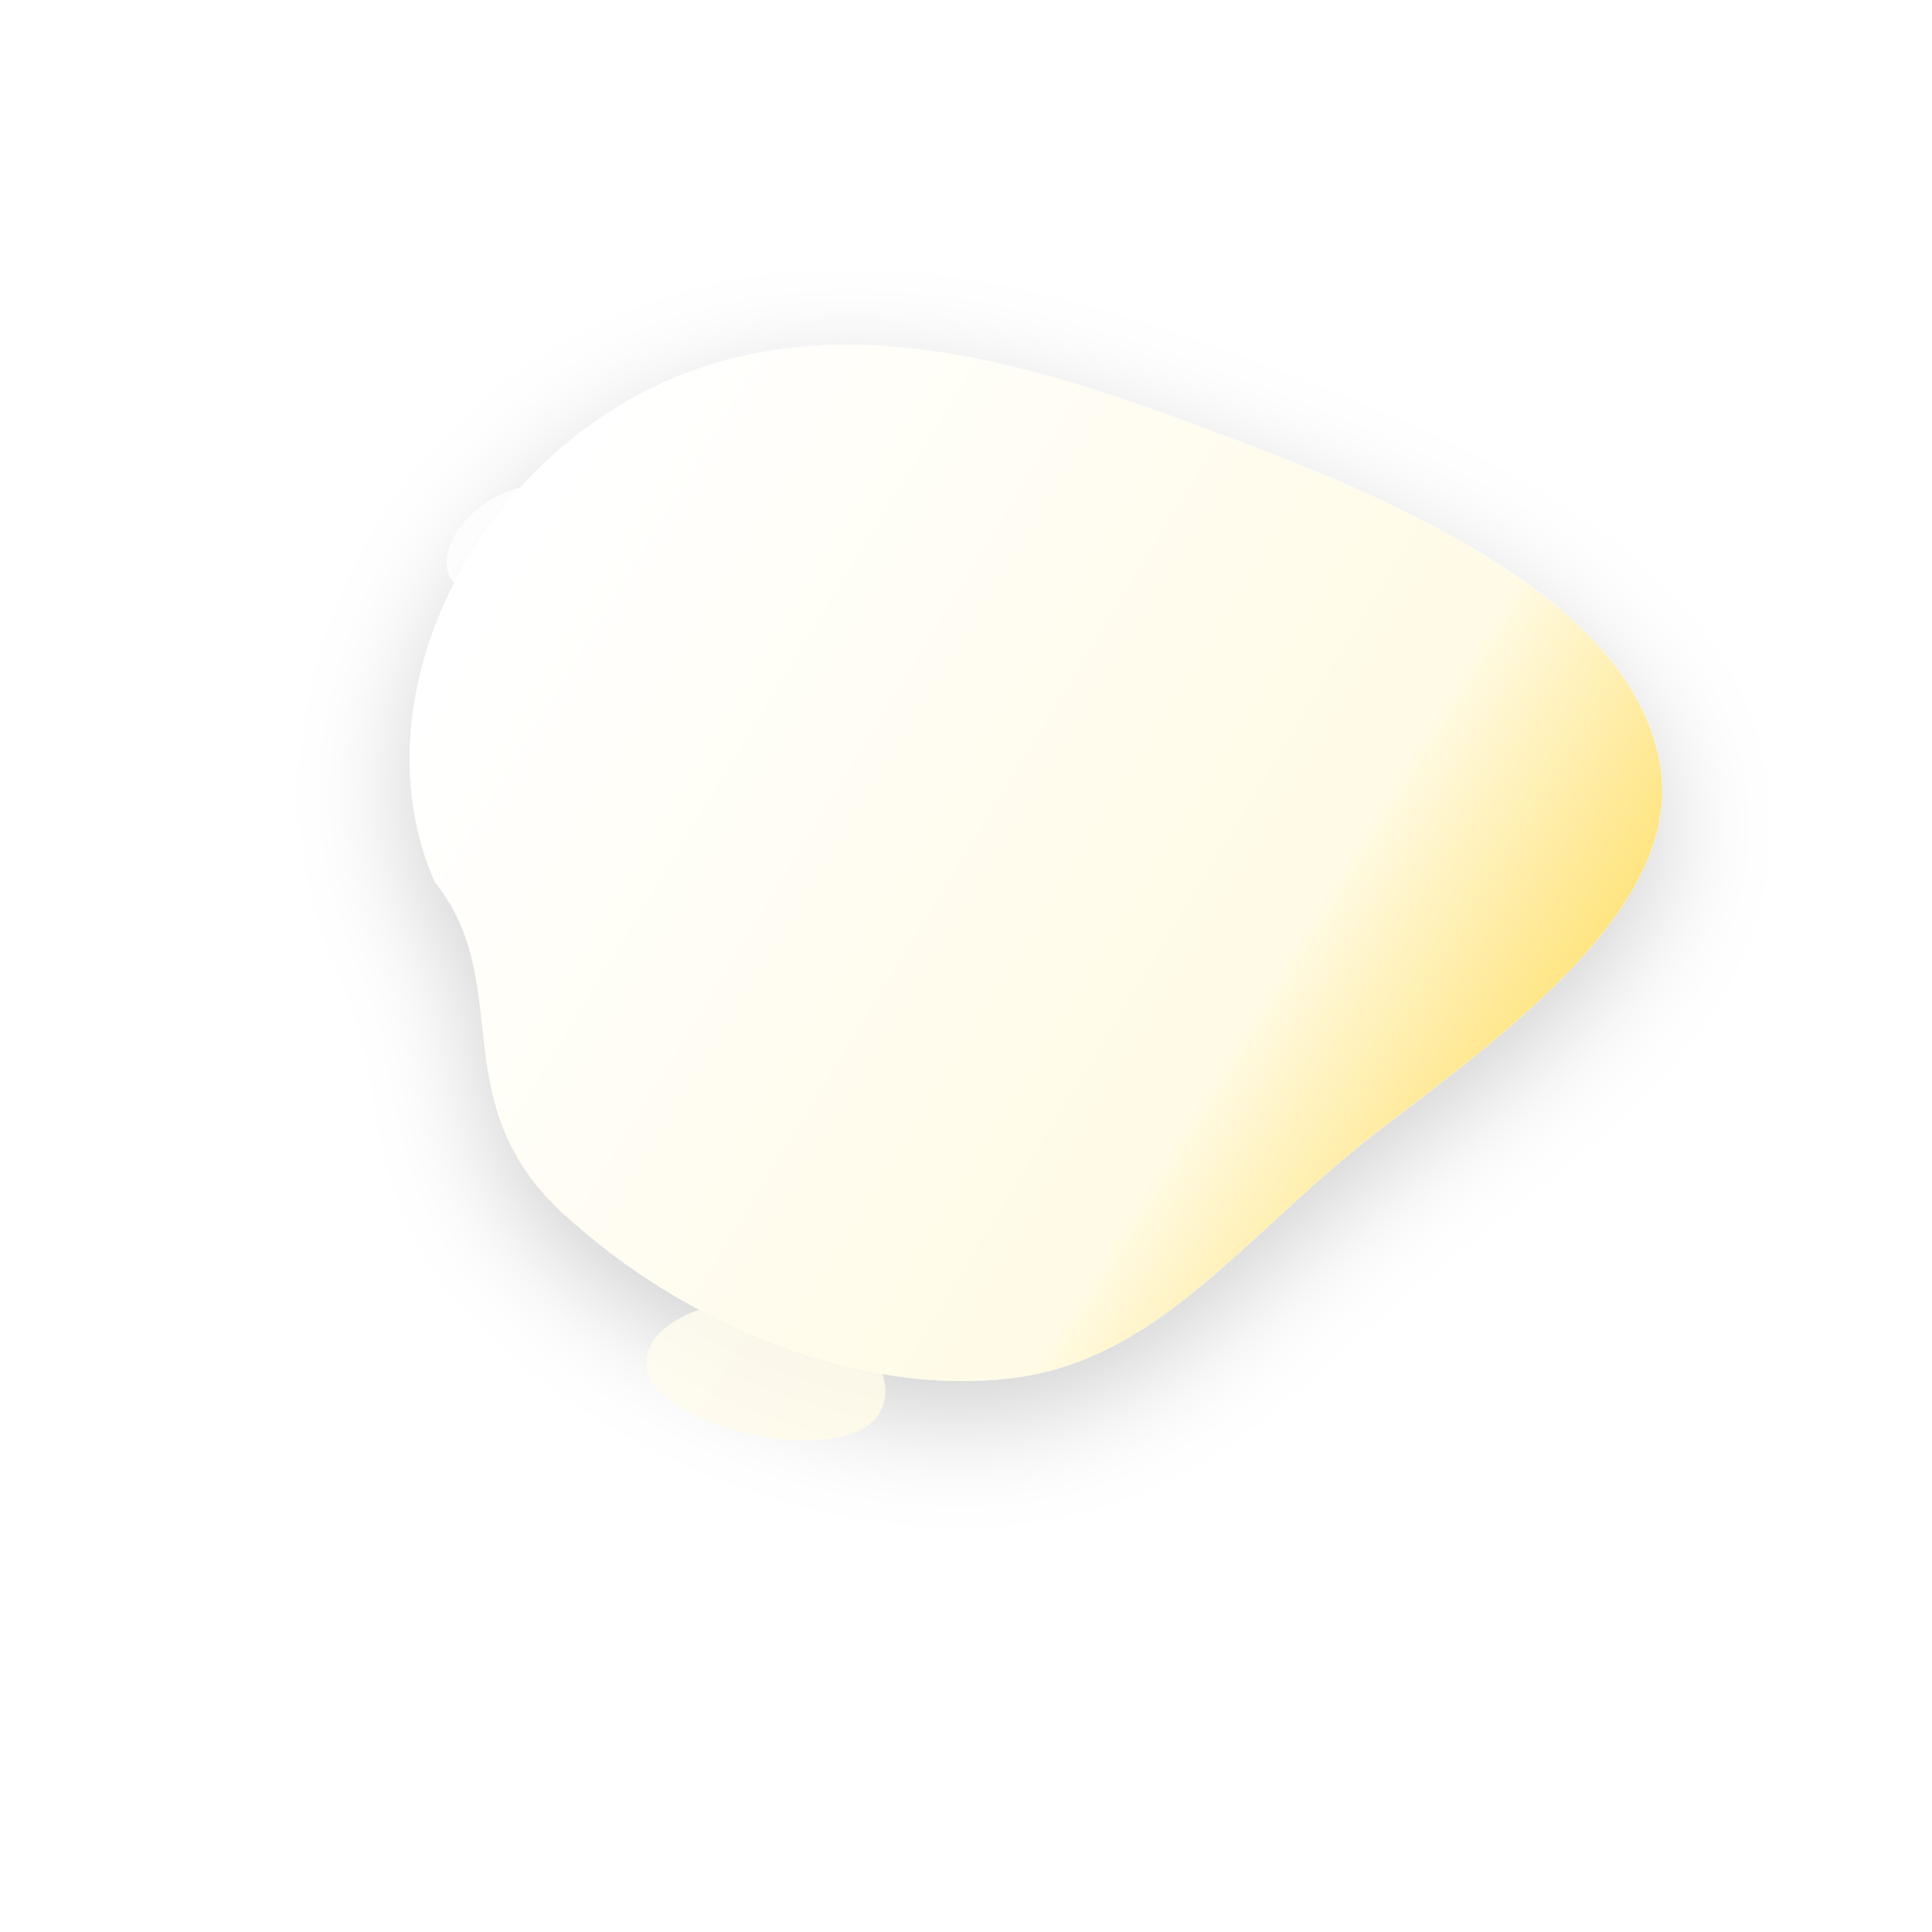
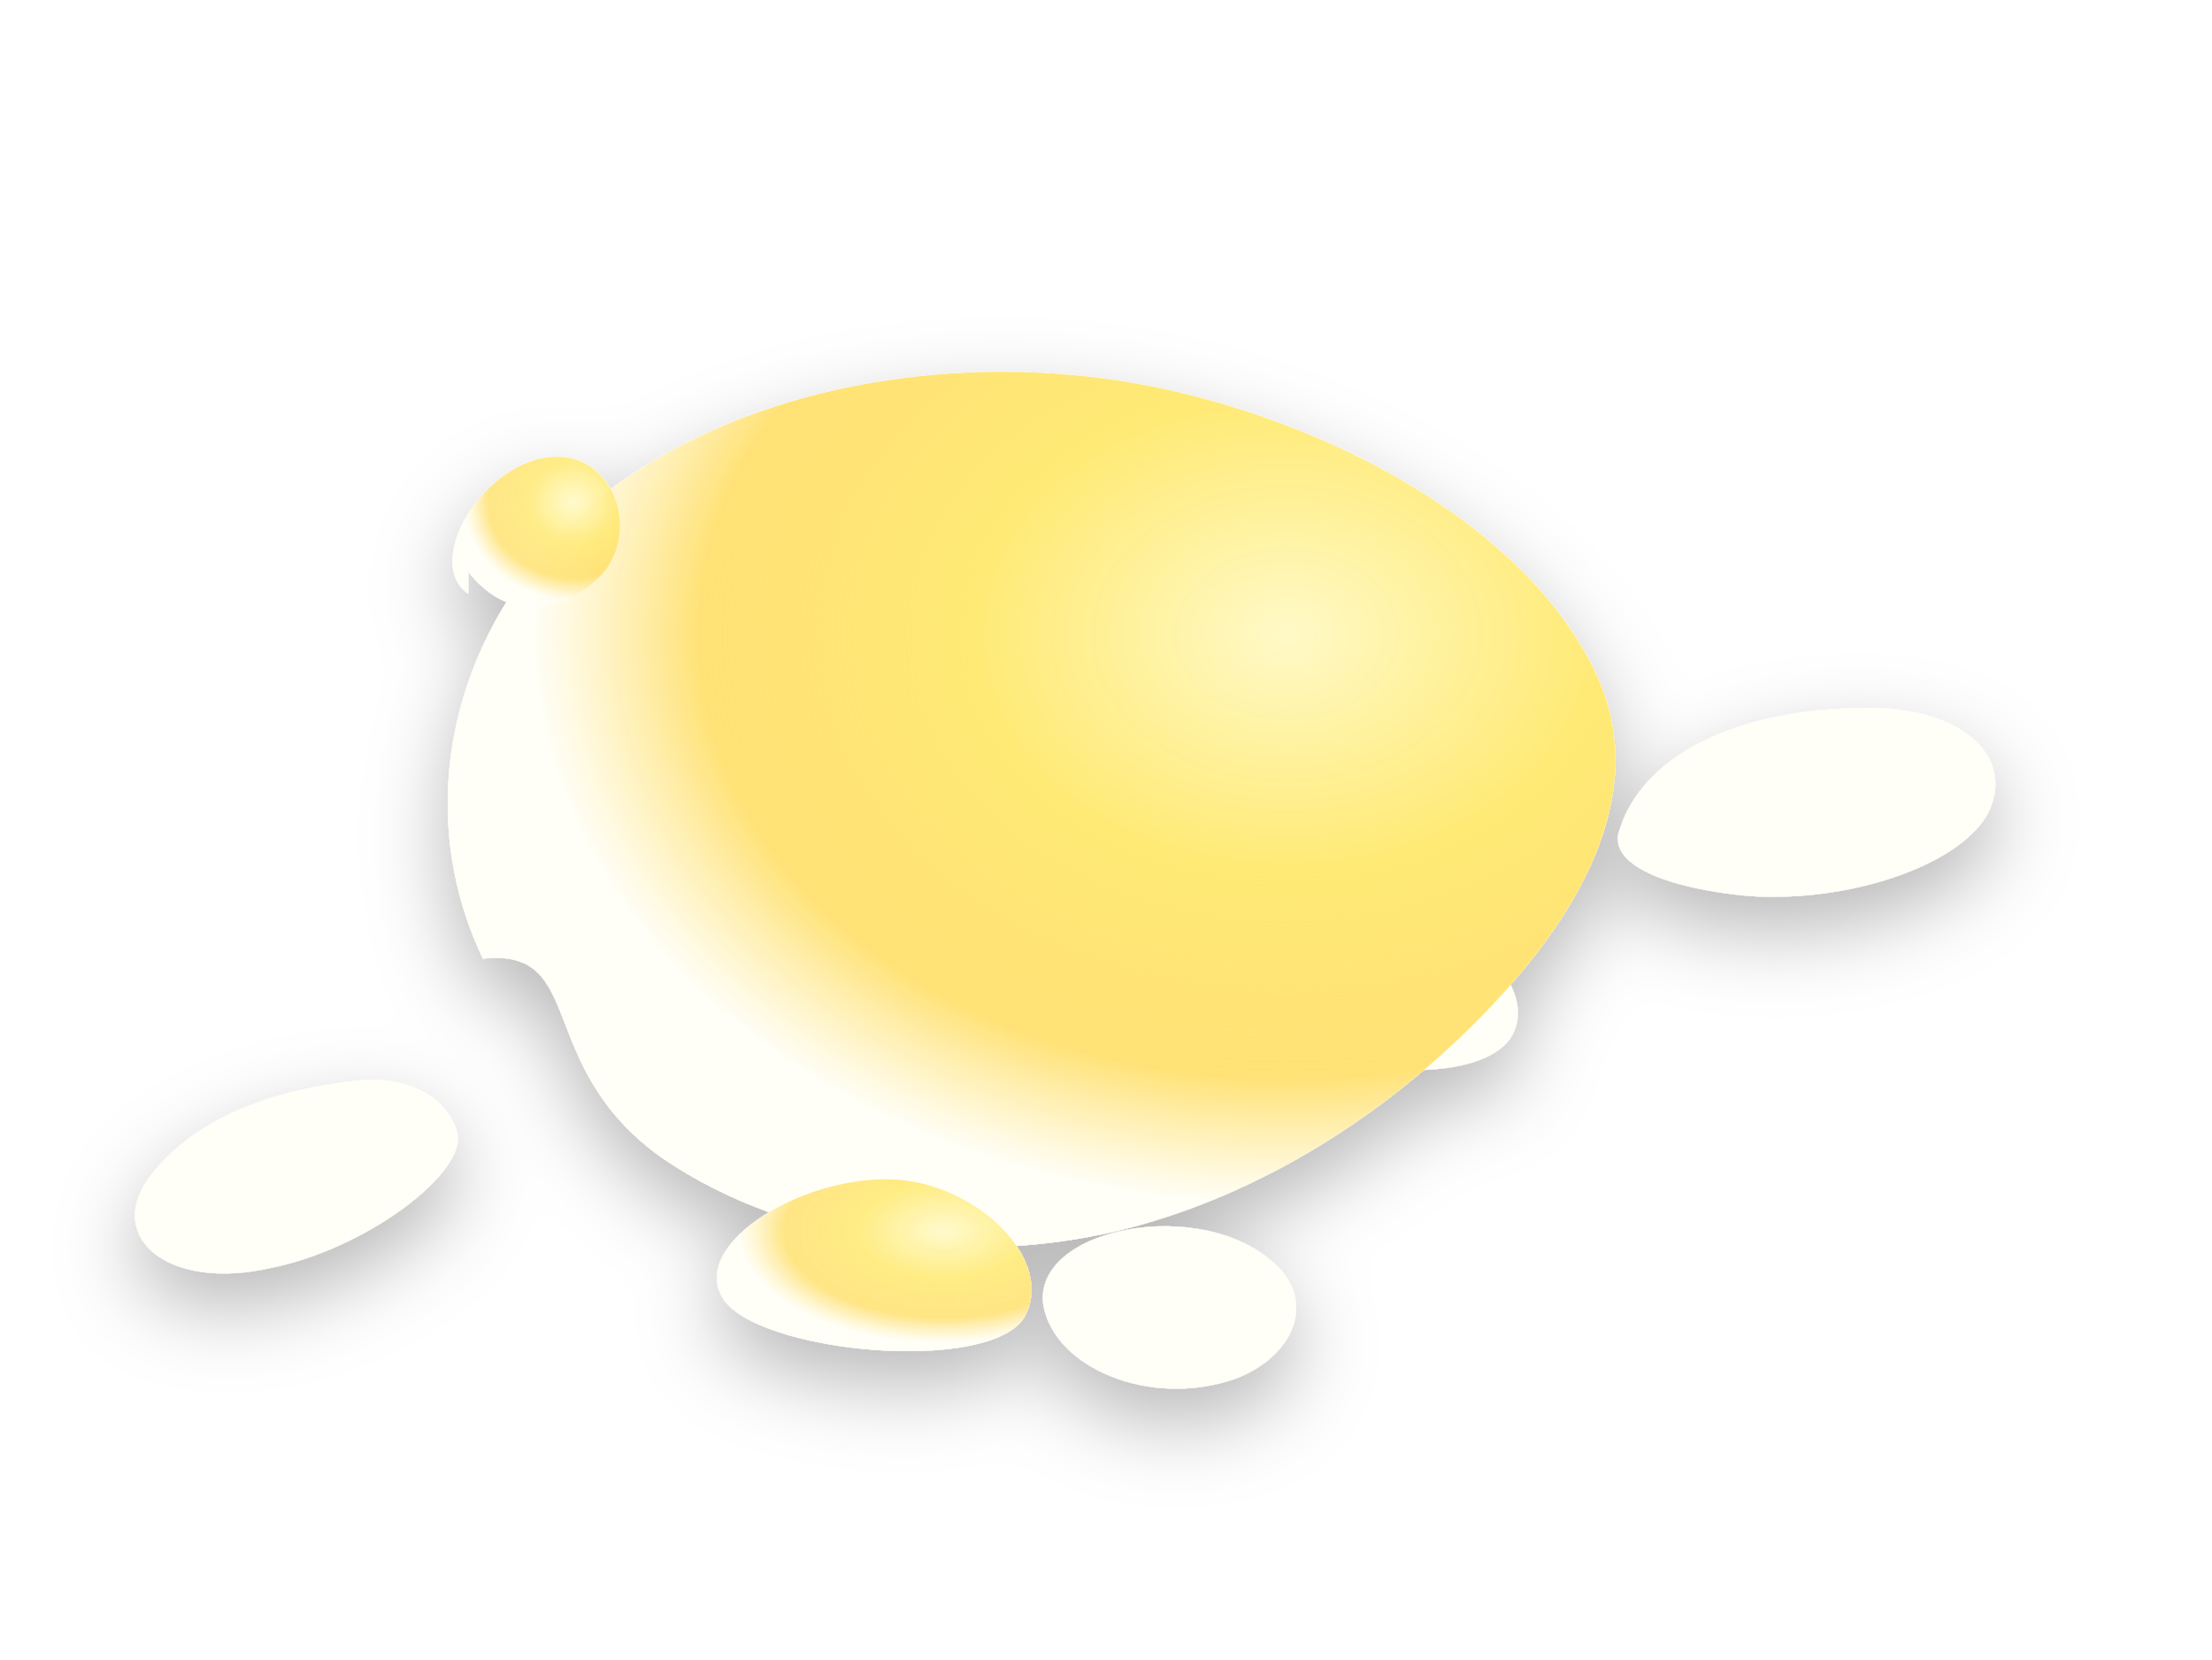
- <svg xmlns="http://www.w3.org/2000/svg" width="640" height="640" viewBox="0 0 640 640" fill="none">
+ <svg xmlns="http://www.w3.org/2000/svg" width="1200" height="900" viewBox="0 0 1200 900" role="img" aria-label="White egg splatter">
  <defs>
-     <linearGradient id="yolk" x1="160" y1="200" x2="520" y2="420" gradientUnits="userSpaceOnUse">
-       <stop offset="0" stop-color="#ffffff" />
-       <stop offset="0.68" stop-color="#fffbe6" />
-       <stop offset="1" stop-color="#ffd84a" />
-     </linearGradient>
-     <filter id="drop" x="0" y="0" width="640" height="640" filterUnits="userSpaceOnUse" color-interpolation-filters="sRGB">
-       <feDropShadow dx="0" dy="12" stdDeviation="18" flood-color="#000000" flood-opacity="0.18" />
+     <radialGradient id="yolkGlow" cx="72%" cy="30%" r="65%">
+       <stop offset="0%" stop-color="#fff9c4" stop-opacity="0.95" />
+       <stop offset="42%" stop-color="#ffe86a" stop-opacity="0.92" />
+       <stop offset="78%" stop-color="#ffd84a" stop-opacity="0.74" />
+       <stop offset="100%" stop-color="#fffef7" stop-opacity="0.6" />
+     </radialGradient>
+     <filter id="gooShadow" x="-8%" y="-10%" width="120%" height="128%" color-interpolation-filters="sRGB">
+       <feDropShadow dx="0" dy="18" stdDeviation="22" flood-color="#000000" flood-opacity="0.28" />
    </filter>
  </defs>
-   <path filter="url(#drop)" fill="url(#yolk)" d="M144 292c-28-64 18-150 94-172 56-16 114 4 172 26 64 24 132 57 140 108 7 45-48 86-90 118-44 33-71 73-116 83-48 10-110-11-154-50-45-38-18-78-46-113z" />
-   <path fill="url(#yolk)" opacity="0.86" d="M216 458c-10-18 22-32 48-26 22 5 36 26 26 38-12 14-60 6-74-12z" />
-   <path fill="url(#yolk)" opacity="0.82" d="M154 196c-18-10 8-40 28-34 13 4 12 27 2 36-9 8-23 8-30-2z" />
+   <g filter="url(#gooShadow)">
+     <path fill="#fffef7" d="M262 520c-46-96-7-214 96-272 76-44 181-58 278-36 96 22 196 78 231 156 28 64-11 130-64 184-52 53-118 95-190 114-84 22-184 10-254-38-70-50-40-114-97-108z" />
+     <path fill="#fffef7" d="M392 704c-18-30 46-68 96-64 44 4 84 44 68 74-18 32-146 20-164-10z" />
+     <path fill="#fffef7" d="M254 322c-26-18 12-78 52-74 30 3 42 46 16 68-20 18-48 20-68-6z" />
+     <path fill="#fffef7" d="M566 708c-6-42 86-60 126-22 22 20 10 50-22 62-46 16-98-6-104-40z" />
+     <path fill="#fffef7" d="M686 548c-10-38 44-62 90-48 28 8 54 36 46 58-12 36-122 26-136-10z" />
+     <path fill="#fffef7" d="M196 586c-42 4-90 18-116 54-22 32 12 60 66 48 52-10 108-52 102-74-6-20-28-30-52-28z" />
+     <path fill="#fffef7" d="M878 452c12-42 64-68 136-68 52 0 80 28 64 58-16 28-76 48-130 44-42-4-74-16-70-34z" />
+     <path fill="url(#yolkGlow)" d="M262 520c-46-96-7-214 96-272 76-44 181-58 278-36 96 22 196 78 231 156 28 64-11 130-64 184-52 53-118 95-190 114-84 22-184 10-254-38-70-50-40-114-97-108z" />
+     <path fill="url(#yolkGlow)" opacity="0.88" d="M392 704c-18-30 46-68 96-64 44 4 84 44 68 74-18 32-146 20-164-10z" />
+     <path fill="url(#yolkGlow)" opacity="0.86" d="M254 322c-26-18 12-78 52-74 30 3 42 46 16 68-20 18-48 20-68-6z" />
+   </g>
</svg>
